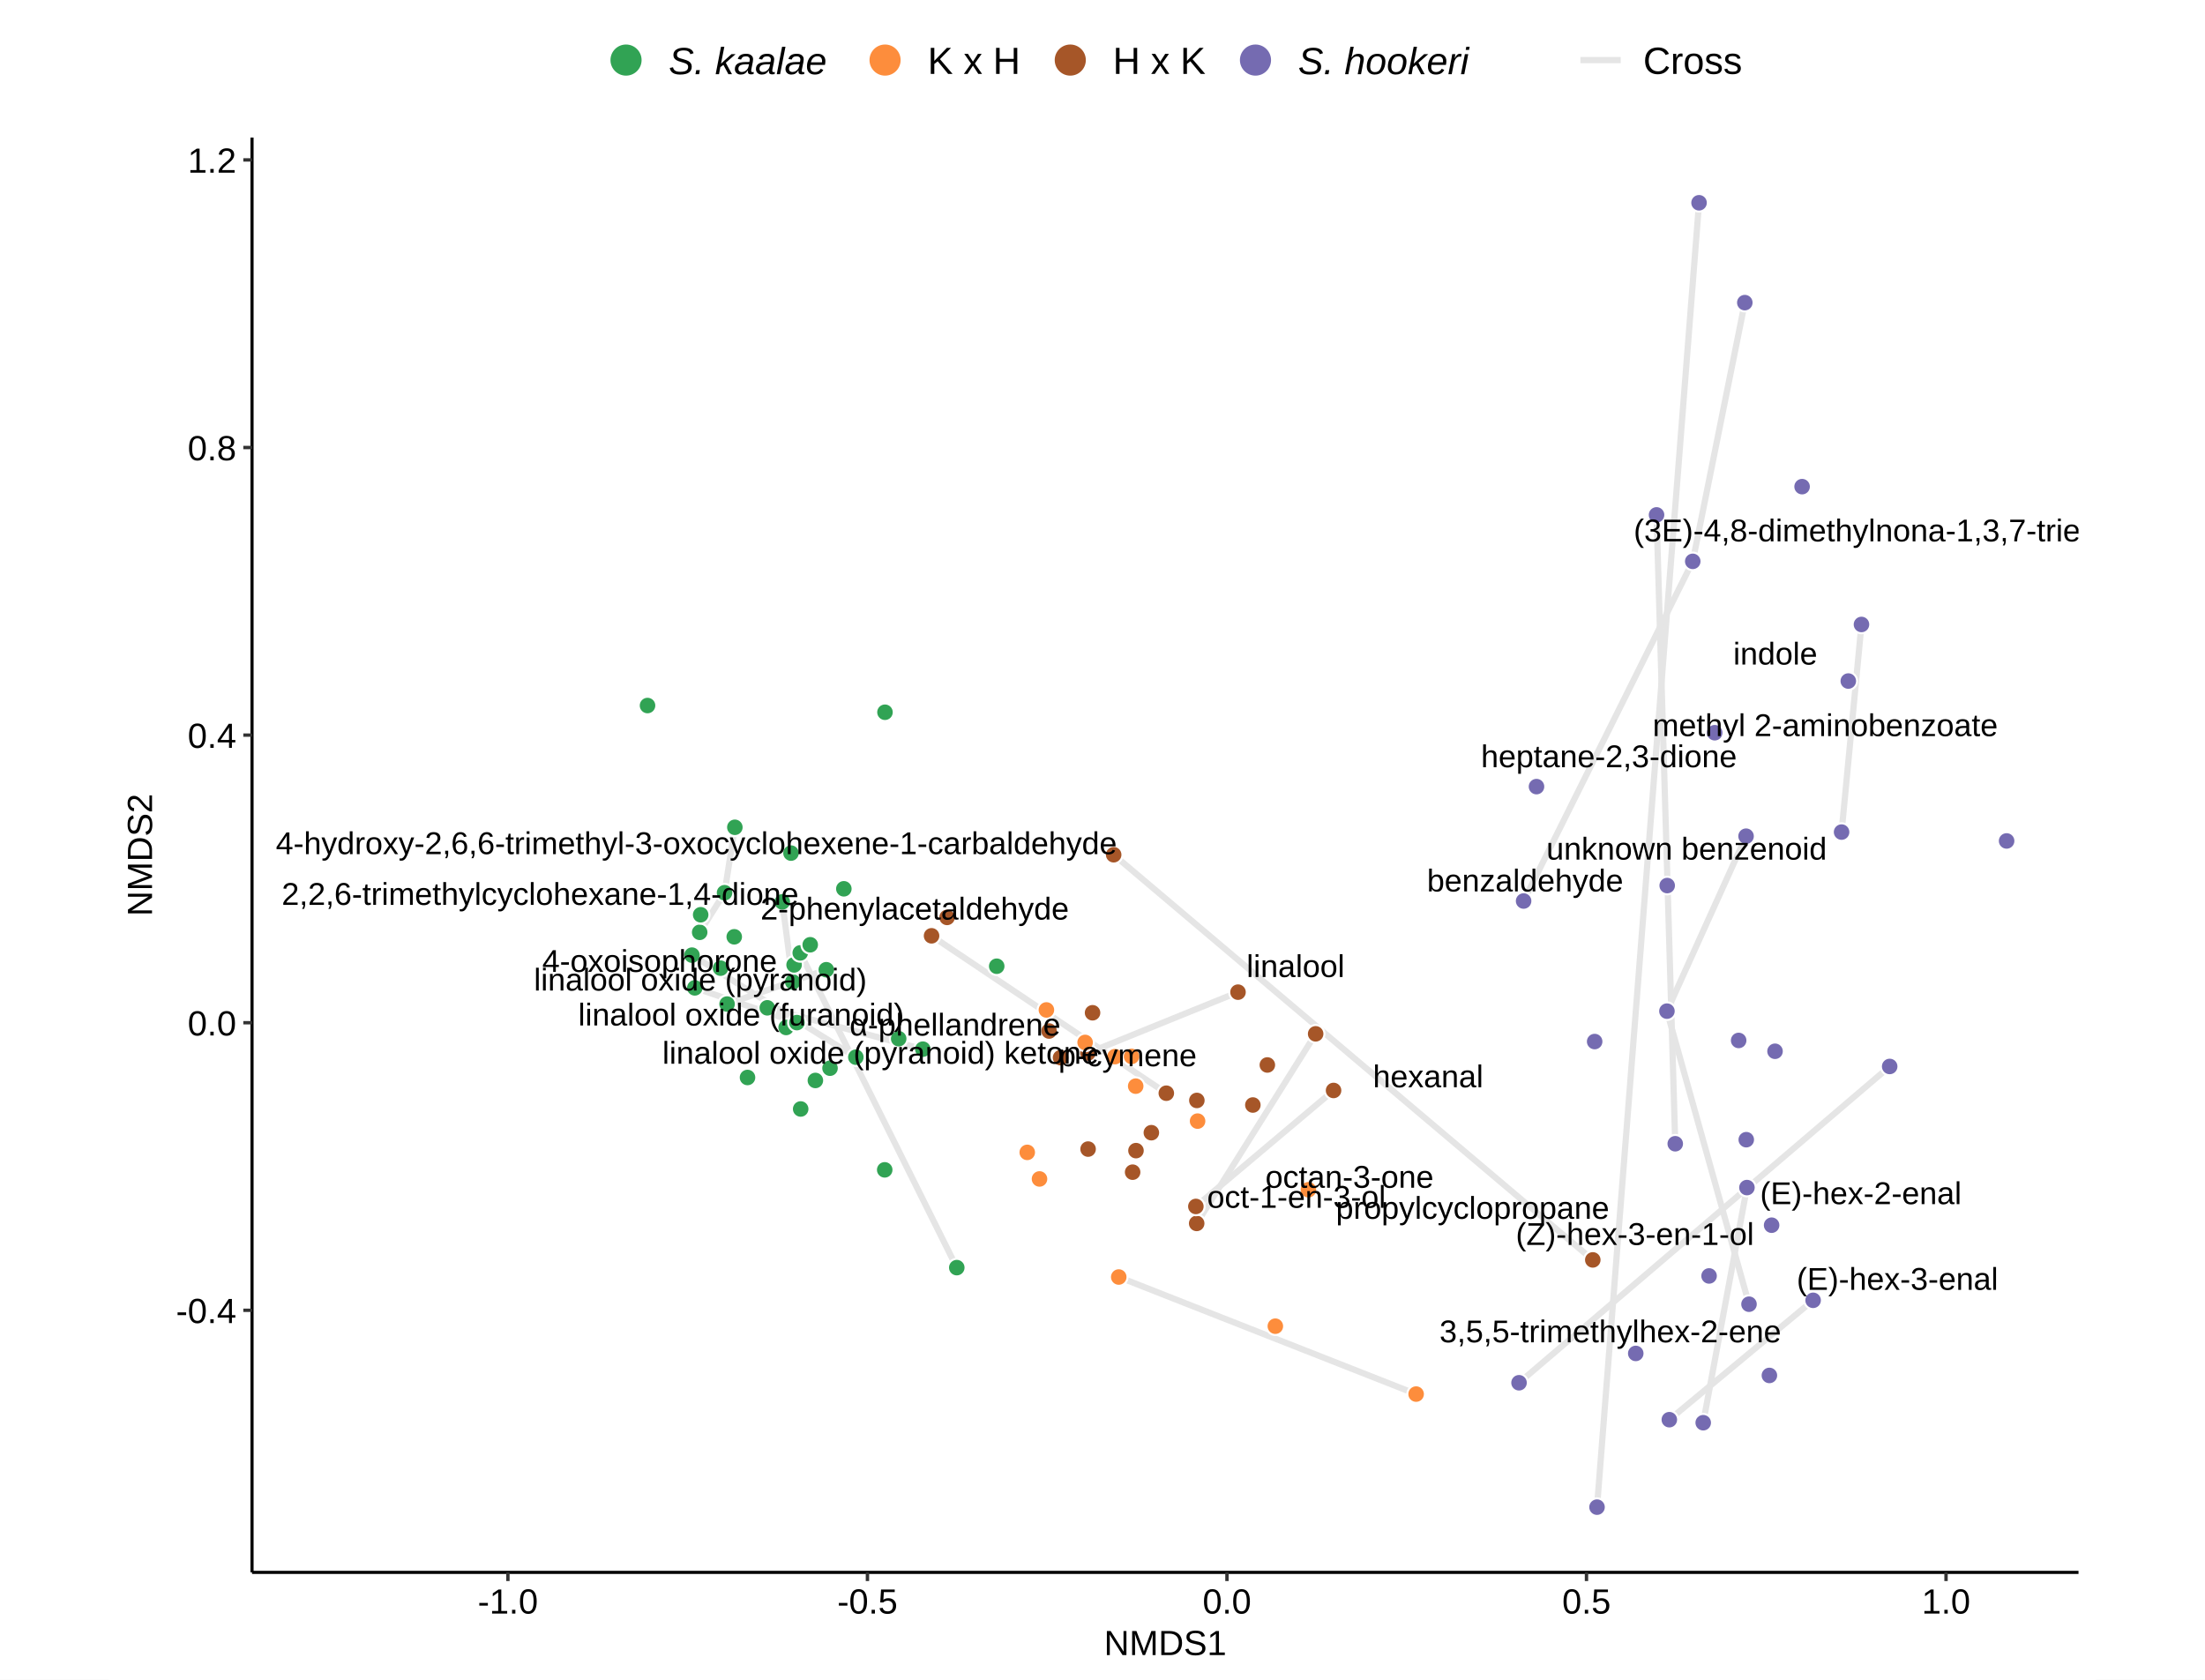
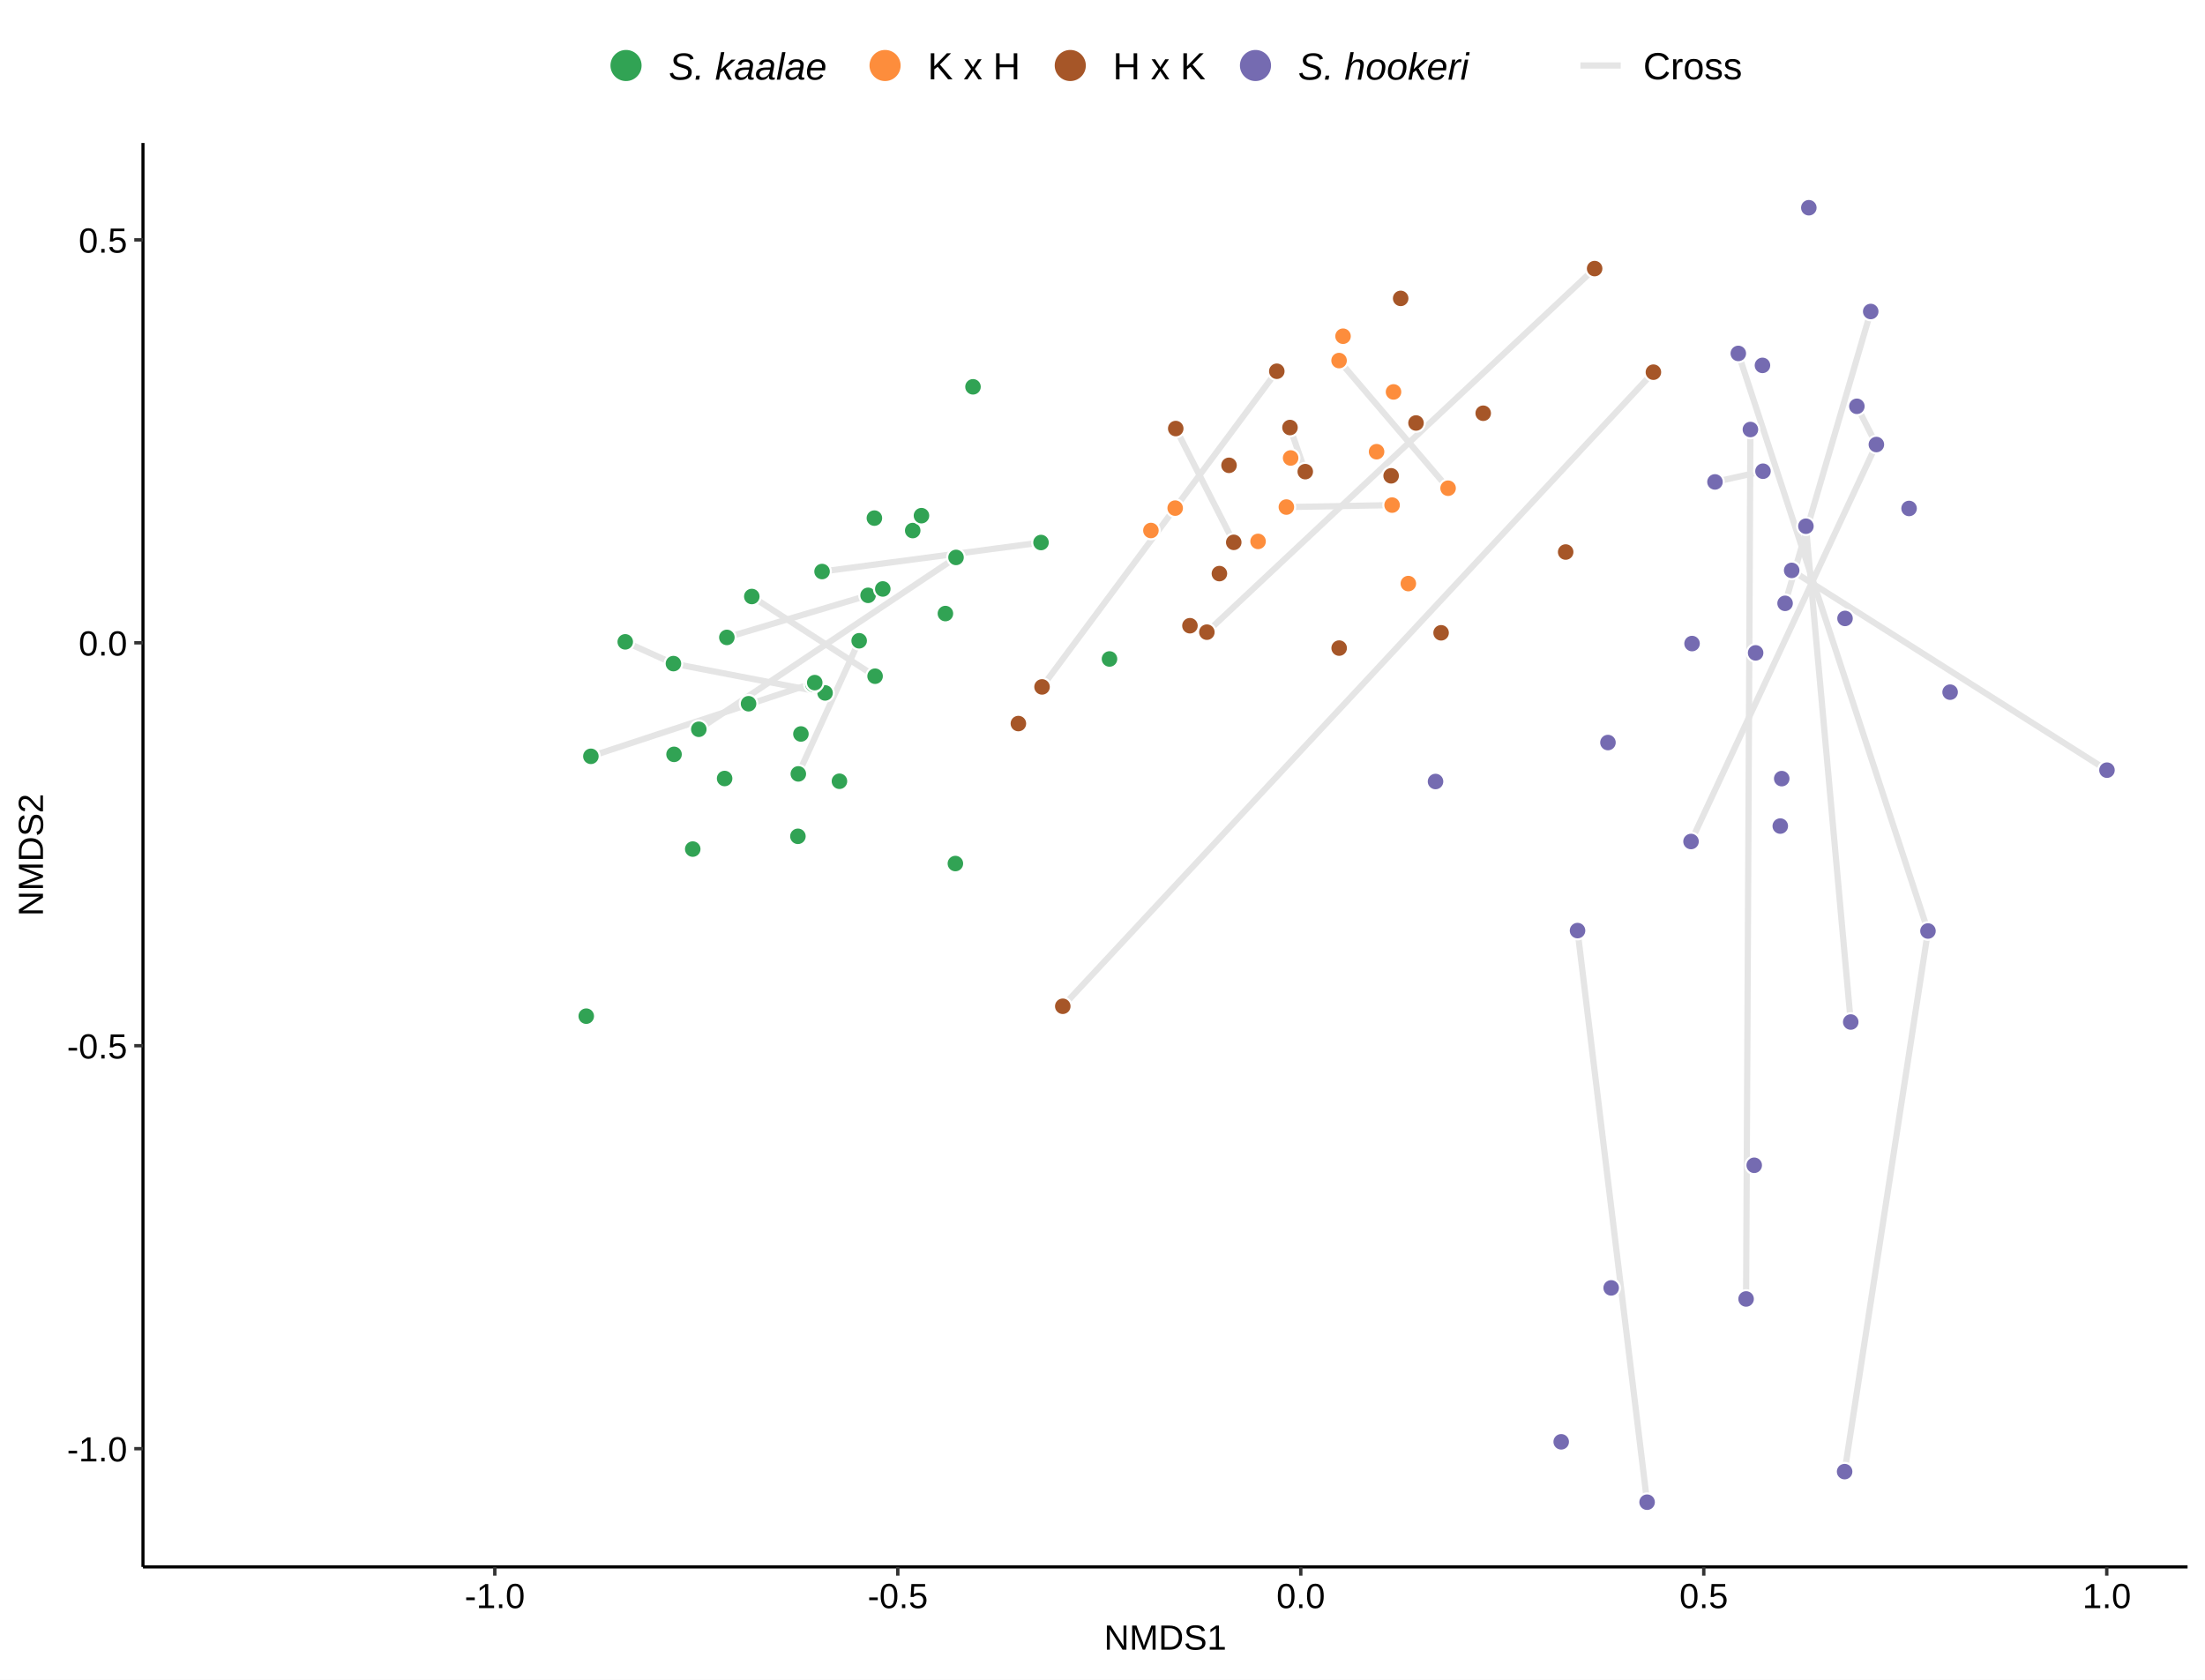
<svg xmlns="http://www.w3.org/2000/svg" class="svglite" width="756.00pt" height="576.00pt" viewBox="0 0 756.00 576.00">
  <defs>
    <style type="text/css">
    .svglite line, .svglite polyline, .svglite polygon, .svglite path, .svglite rect, .svglite circle {
      fill: none;
      stroke: #000000;
      stroke-linecap: round;
      stroke-linejoin: round;
      stroke-miterlimit: 10.00;
    }
    .svglite text {
      white-space: pre;
    }
  </style>
  </defs>
  <rect width="100%" height="100%" style="stroke: none; fill: #FFFFFF;" />
  <defs>
    <clipPath id="cpMC4wMHw3NTYuMDB8MC4wMHw1NzYuMDA=">
      <rect x="0.00" y="0.00" width="756.00" height="576.00" />
    </clipPath>
  </defs>
  <g clip-path="url(#cpMC4wMHw3NTYuMDB8MC4wMHw1NzYuMDA=)">
</g>
  <defs>
-     <clipPath id="cpMzcuMzl8NzE4LjYxfDAuMDB8NTc2LjAw">
-       <rect x="37.39" y="0.00" width="681.22" height="576.00" />
+     <clipPath id="cpMC4wMHw3NTYuMDB8MS44N3w1NzQuMTM=">
+       <rect x="0.00" y="1.87" width="756.00" height="572.27" />
    </clipPath>
  </defs>
-   <g clip-path="url(#cpMzcuMzl8NzE4LjYxfDAuMDB8NTc2LjAw)">
-     <rect x="37.39" y="0.00" width="681.22" height="576.00" style="stroke-width: 1.16; stroke: #FFFFFF; fill: #FFFFFF;" />
+   <g clip-path="url(#cpMC4wMHw3NTYuMDB8MS44N3w1NzQuMTM=)">
+     <rect x="-0" y="1.87" width="756.00" height="572.27" style="stroke-width: 1.16; stroke: #FFFFFF; fill: #FFFFFF;" />
  </g>
  <g clip-path="url(#cpMC4wMHw3NTYuMDB8MC4wMHw1NzYuMDA=)">
</g>
  <defs>
-     <clipPath id="cpODYuNDF8NzEyLjYzfDQ3LjE3fDUzOS4xNg==">
-       <rect x="86.41" y="47.17" width="626.22" height="491.99" />
+     <clipPath id="cpNDkuMDJ8NzUwLjAyfDQ5LjAzfDUzNy4zMA==">
+       <rect x="49.02" y="49.03" width="701.00" height="488.26" />
    </clipPath>
  </defs>
-   <g clip-path="url(#cpODYuNDF8NzEyLjYzfDQ3LjE3fDUzOS4xNg==)">
-     <rect x="86.41" y="47.17" width="626.22" height="491.99" style="stroke-width: 1.16; stroke: none; fill: #FFFFFF;" />
-     <polyline points="328.04,434.67 274.37,326.75 " style="stroke-width: 2.13; stroke: #E5E5E5; stroke-linecap: butt;" />
-     <polyline points="239.89,319.69 248.42,306.11 251.95,283.68 " style="stroke-width: 2.13; stroke: #E5E5E5; stroke-linecap: butt;" />
-     <polyline points="631.40,285.32 638.22,214.13 " style="stroke-width: 2.13; stroke: #E5E5E5; stroke-linecap: butt;" />
-     <polyline points="547.55,516.80 582.53,69.53 " style="stroke-width: 2.13; stroke: #E5E5E5; stroke-linecap: butt;" />
-     <polyline points="572.34,486.81 621.64,445.88 " style="stroke-width: 2.13; stroke: #E5E5E5; stroke-linecap: butt;" />
-     <polyline points="520.81,474.15 647.89,365.69 " style="stroke-width: 2.13; stroke: #E5E5E5; stroke-linecap: butt;" />
-     <polyline points="583.96,487.85 598.95,407.22 " style="stroke-width: 2.13; stroke: #E5E5E5; stroke-linecap: butt;" />
-     <polyline points="522.38,308.96 580.37,192.49 598.22,103.77 " style="stroke-width: 2.13; stroke: #E5E5E5; stroke-linecap: butt;" />
-     <polyline points="410.01,413.69 457.22,373.92 " style="stroke-width: 2.13; stroke: #E5E5E5; stroke-linecap: butt;" />
-     <polyline points="410.29,419.51 451.08,354.50 " style="stroke-width: 2.13; stroke: #E5E5E5; stroke-linecap: butt;" />
-     <polyline points="372.99,361.09 424.46,340.21 " style="stroke-width: 2.13; stroke: #E5E5E5; stroke-linecap: butt;" />
-     <polyline points="546.10,432.02 381.83,293.09 " style="stroke-width: 2.13; stroke: #E5E5E5; stroke-linecap: butt;" />
-     <polyline points="399.88,374.86 319.39,320.89 " style="stroke-width: 2.13; stroke: #E5E5E5; stroke-linecap: butt;" />
-     <polyline points="485.53,478.03 383.57,437.89 " style="stroke-width: 2.13; stroke: #E5E5E5; stroke-linecap: butt;" />
-     <polyline points="382.27,362.32 387.96,362.25 " style="stroke-width: 2.13; stroke: #E5E5E5; stroke-linecap: butt;" />
-     <polyline points="273.22,350.65 238.22,338.74 " style="stroke-width: 2.13; stroke: #E5E5E5; stroke-linecap: butt;" />
-     <polyline points="316.40,359.76 263.07,345.58 " style="stroke-width: 2.13; stroke: #E5E5E5; stroke-linecap: butt;" />
-     <polyline points="279.56,370.49 284.58,366.28 " style="stroke-width: 2.13; stroke: #E5E5E5; stroke-linecap: butt;" />
-     <polyline points="271.80,336.71 268.21,309.26 " style="stroke-width: 2.13; stroke: #E5E5E5; stroke-linecap: butt;" />
-     <polyline points="249.28,344.29 283.30,332.52 " style="stroke-width: 2.13; stroke: #E5E5E5; stroke-linecap: butt;" />
-     <polyline points="293.43,362.51 237.25,327.52 " style="stroke-width: 2.13; stroke: #E5E5E5; stroke-linecap: butt;" />
-     <polyline points="574.37,392.19 567.96,176.56 " style="stroke-width: 2.13; stroke: #E5E5E5; stroke-linecap: butt;" />
-     <polyline points="599.66,447.21 571.52,346.72 598.65,286.73 " style="stroke-width: 2.13; stroke: #E5E5E5; stroke-linecap: butt;" />
-     <circle cx="547.55" cy="516.80" r="3.02" style="stroke-width: 0.71; stroke: #FFFFFF; fill: #756BB1;" />
-     <circle cx="583.96" cy="487.85" r="3.02" style="stroke-width: 0.71; stroke: #FFFFFF; fill: #756BB1;" />
-     <circle cx="572.34" cy="486.81" r="3.02" style="stroke-width: 0.71; stroke: #FFFFFF; fill: #756BB1;" />
-     <circle cx="485.53" cy="478.03" r="3.02" style="stroke-width: 0.71; stroke: #FFFFFF; fill: #FD8D3C;" />
-     <circle cx="520.81" cy="474.15" r="3.02" style="stroke-width: 0.71; stroke: #FFFFFF; fill: #756BB1;" />
-     <circle cx="606.65" cy="471.64" r="3.02" style="stroke-width: 0.71; stroke: #FFFFFF; fill: #756BB1;" />
-     <circle cx="560.83" cy="464.09" r="3.02" style="stroke-width: 0.71; stroke: #FFFFFF; fill: #756BB1;" />
-     <circle cx="437.26" cy="454.75" r="3.02" style="stroke-width: 0.71; stroke: #FFFFFF; fill: #FD8D3C;" />
-     <circle cx="599.66" cy="447.21" r="3.02" style="stroke-width: 0.71; stroke: #FFFFFF; fill: #756BB1;" />
-     <circle cx="621.64" cy="445.88" r="3.02" style="stroke-width: 0.71; stroke: #FFFFFF; fill: #756BB1;" />
-     <circle cx="383.57" cy="437.89" r="3.02" style="stroke-width: 0.71; stroke: #FFFFFF; fill: #FD8D3C;" />
-     <circle cx="585.97" cy="437.52" r="3.02" style="stroke-width: 0.71; stroke: #FFFFFF; fill: #756BB1;" />
-     <circle cx="328.04" cy="434.67" r="3.02" style="stroke-width: 0.71; stroke: #FFFFFF; fill: #31A354;" />
-     <circle cx="546.10" cy="432.02" r="3.02" style="stroke-width: 0.71; stroke: #FFFFFF; fill: #A65628;" />
-     <circle cx="607.41" cy="420.12" r="3.02" style="stroke-width: 0.71; stroke: #FFFFFF; fill: #756BB1;" />
-     <circle cx="410.29" cy="419.51" r="3.02" style="stroke-width: 0.71; stroke: #FFFFFF; fill: #A65628;" />
-     <circle cx="410.01" cy="413.69" r="3.02" style="stroke-width: 0.71; stroke: #FFFFFF; fill: #A65628;" />
-     <circle cx="448.60" cy="407.96" r="3.02" style="stroke-width: 0.71; stroke: #FFFFFF; fill: #FD8D3C;" />
-     <circle cx="598.95" cy="407.22" r="3.02" style="stroke-width: 0.71; stroke: #FFFFFF; fill: #756BB1;" />
-     <circle cx="356.40" cy="404.26" r="3.02" style="stroke-width: 0.71; stroke: #FFFFFF; fill: #FD8D3C;" />
-     <circle cx="388.33" cy="401.94" r="3.02" style="stroke-width: 0.71; stroke: #FFFFFF; fill: #A65628;" />
-     <circle cx="303.33" cy="401.14" r="3.02" style="stroke-width: 0.71; stroke: #FFFFFF; fill: #31A354;" />
-     <circle cx="352.20" cy="395.15" r="3.02" style="stroke-width: 0.71; stroke: #FFFFFF; fill: #FD8D3C;" />
-     <circle cx="389.48" cy="394.55" r="3.02" style="stroke-width: 0.71; stroke: #FFFFFF; fill: #A65628;" />
-     <circle cx="373.06" cy="394.02" r="3.02" style="stroke-width: 0.71; stroke: #FFFFFF; fill: #A65628;" />
-     <circle cx="574.37" cy="392.19" r="3.02" style="stroke-width: 0.71; stroke: #FFFFFF; fill: #756BB1;" />
-     <circle cx="598.72" cy="390.80" r="3.02" style="stroke-width: 0.71; stroke: #FFFFFF; fill: #756BB1;" />
-     <circle cx="394.75" cy="388.40" r="3.02" style="stroke-width: 0.71; stroke: #FFFFFF; fill: #A65628;" />
-     <circle cx="410.60" cy="384.43" r="3.02" style="stroke-width: 0.71; stroke: #FFFFFF; fill: #FD8D3C;" />
-     <circle cx="274.52" cy="380.27" r="3.02" style="stroke-width: 0.71; stroke: #FFFFFF; fill: #31A354;" />
-     <circle cx="429.55" cy="378.91" r="3.02" style="stroke-width: 0.71; stroke: #FFFFFF; fill: #A65628;" />
-     <circle cx="410.35" cy="377.34" r="3.02" style="stroke-width: 0.71; stroke: #FFFFFF; fill: #A65628;" />
-     <circle cx="399.88" cy="374.86" r="3.02" style="stroke-width: 0.71; stroke: #FFFFFF; fill: #A65628;" />
-     <circle cx="457.22" cy="373.92" r="3.02" style="stroke-width: 0.71; stroke: #FFFFFF; fill: #A65628;" />
-     <circle cx="389.38" cy="372.44" r="3.02" style="stroke-width: 0.71; stroke: #FFFFFF; fill: #FD8D3C;" />
-     <circle cx="279.56" cy="370.49" r="3.02" style="stroke-width: 0.71; stroke: #FFFFFF; fill: #31A354;" />
-     <circle cx="256.29" cy="369.47" r="3.02" style="stroke-width: 0.71; stroke: #FFFFFF; fill: #31A354;" />
-     <circle cx="284.58" cy="366.28" r="3.02" style="stroke-width: 0.71; stroke: #FFFFFF; fill: #31A354;" />
-     <circle cx="647.89" cy="365.69" r="3.02" style="stroke-width: 0.71; stroke: #FFFFFF; fill: #756BB1;" />
-     <circle cx="434.52" cy="365.18" r="3.02" style="stroke-width: 0.71; stroke: #FFFFFF; fill: #A65628;" />
-     <circle cx="363.62" cy="362.67" r="3.02" style="stroke-width: 0.71; stroke: #FFFFFF; fill: #A65628;" />
-     <circle cx="293.43" cy="362.51" r="3.02" style="stroke-width: 0.71; stroke: #FFFFFF; fill: #31A354;" />
-     <circle cx="382.27" cy="362.32" r="3.02" style="stroke-width: 0.71; stroke: #FFFFFF; fill: #FD8D3C;" />
-     <circle cx="387.96" cy="362.25" r="3.02" style="stroke-width: 0.71; stroke: #FFFFFF; fill: #FD8D3C;" />
-     <circle cx="372.99" cy="361.09" r="3.02" style="stroke-width: 0.71; stroke: #FFFFFF; fill: #A65628;" />
-     <circle cx="608.58" cy="360.48" r="3.02" style="stroke-width: 0.71; stroke: #FFFFFF; fill: #756BB1;" />
-     <circle cx="316.40" cy="359.76" r="3.02" style="stroke-width: 0.71; stroke: #FFFFFF; fill: #31A354;" />
-     <circle cx="372.04" cy="357.45" r="3.02" style="stroke-width: 0.71; stroke: #FFFFFF; fill: #FD8D3C;" />
-     <circle cx="546.74" cy="357.15" r="3.02" style="stroke-width: 0.71; stroke: #FFFFFF; fill: #756BB1;" />
-     <circle cx="596.11" cy="356.77" r="3.02" style="stroke-width: 0.71; stroke: #FFFFFF; fill: #756BB1;" />
-     <circle cx="308.12" cy="356.17" r="3.02" style="stroke-width: 0.71; stroke: #FFFFFF; fill: #31A354;" />
-     <circle cx="451.08" cy="354.50" r="3.02" style="stroke-width: 0.71; stroke: #FFFFFF; fill: #A65628;" />
-     <circle cx="359.68" cy="353.54" r="3.02" style="stroke-width: 0.71; stroke: #FFFFFF; fill: #A65628;" />
-     <circle cx="269.53" cy="352.32" r="3.02" style="stroke-width: 0.71; stroke: #FFFFFF; fill: #31A354;" />
-     <circle cx="273.22" cy="350.65" r="3.02" style="stroke-width: 0.71; stroke: #FFFFFF; fill: #31A354;" />
-     <circle cx="374.59" cy="347.28" r="3.02" style="stroke-width: 0.71; stroke: #FFFFFF; fill: #A65628;" />
-     <circle cx="571.52" cy="346.72" r="3.02" style="stroke-width: 0.71; stroke: #FFFFFF; fill: #756BB1;" />
-     <circle cx="358.77" cy="346.31" r="3.02" style="stroke-width: 0.71; stroke: #FFFFFF; fill: #FD8D3C;" />
-     <circle cx="263.07" cy="345.58" r="3.02" style="stroke-width: 0.71; stroke: #FFFFFF; fill: #31A354;" />
-     <circle cx="249.28" cy="344.29" r="3.02" style="stroke-width: 0.71; stroke: #FFFFFF; fill: #31A354;" />
-     <circle cx="424.46" cy="340.21" r="3.02" style="stroke-width: 0.71; stroke: #FFFFFF; fill: #A65628;" />
-     <circle cx="238.22" cy="338.74" r="3.02" style="stroke-width: 0.71; stroke: #FFFFFF; fill: #31A354;" />
-     <circle cx="271.80" cy="336.71" r="3.02" style="stroke-width: 0.71; stroke: #FFFFFF; fill: #31A354;" />
-     <circle cx="283.30" cy="332.52" r="3.02" style="stroke-width: 0.71; stroke: #FFFFFF; fill: #31A354;" />
-     <circle cx="247.04" cy="331.98" r="3.02" style="stroke-width: 0.71; stroke: #FFFFFF; fill: #31A354;" />
-     <circle cx="341.73" cy="331.32" r="3.02" style="stroke-width: 0.71; stroke: #FFFFFF; fill: #31A354;" />
-     <circle cx="272.26" cy="330.86" r="3.02" style="stroke-width: 0.71; stroke: #FFFFFF; fill: #31A354;" />
-     <circle cx="237.25" cy="327.52" r="3.02" style="stroke-width: 0.71; stroke: #FFFFFF; fill: #31A354;" />
-     <circle cx="274.37" cy="326.75" r="3.02" style="stroke-width: 0.71; stroke: #FFFFFF; fill: #31A354;" />
-     <circle cx="277.79" cy="323.96" r="3.02" style="stroke-width: 0.71; stroke: #FFFFFF; fill: #31A354;" />
-     <circle cx="251.74" cy="321.23" r="3.02" style="stroke-width: 0.71; stroke: #FFFFFF; fill: #31A354;" />
-     <circle cx="319.39" cy="320.89" r="3.02" style="stroke-width: 0.71; stroke: #FFFFFF; fill: #A65628;" />
-     <circle cx="239.89" cy="319.69" r="3.02" style="stroke-width: 0.71; stroke: #FFFFFF; fill: #31A354;" />
-     <circle cx="324.71" cy="314.58" r="3.02" style="stroke-width: 0.71; stroke: #FFFFFF; fill: #A65628;" />
-     <circle cx="240.23" cy="313.67" r="3.02" style="stroke-width: 0.71; stroke: #FFFFFF; fill: #31A354;" />
-     <circle cx="268.21" cy="309.26" r="3.02" style="stroke-width: 0.71; stroke: #FFFFFF; fill: #31A354;" />
-     <circle cx="522.38" cy="308.96" r="3.02" style="stroke-width: 0.71; stroke: #FFFFFF; fill: #756BB1;" />
-     <circle cx="248.42" cy="306.11" r="3.02" style="stroke-width: 0.71; stroke: #FFFFFF; fill: #31A354;" />
-     <circle cx="289.32" cy="304.77" r="3.02" style="stroke-width: 0.71; stroke: #FFFFFF; fill: #31A354;" />
-     <circle cx="571.61" cy="303.66" r="3.02" style="stroke-width: 0.71; stroke: #FFFFFF; fill: #756BB1;" />
-     <circle cx="381.83" cy="293.09" r="3.02" style="stroke-width: 0.71; stroke: #FFFFFF; fill: #A65628;" />
-     <circle cx="271.20" cy="292.53" r="3.02" style="stroke-width: 0.71; stroke: #FFFFFF; fill: #31A354;" />
-     <circle cx="687.98" cy="288.36" r="3.02" style="stroke-width: 0.71; stroke: #FFFFFF; fill: #756BB1;" />
-     <circle cx="598.65" cy="286.73" r="3.02" style="stroke-width: 0.71; stroke: #FFFFFF; fill: #756BB1;" />
-     <circle cx="631.40" cy="285.32" r="3.02" style="stroke-width: 0.71; stroke: #FFFFFF; fill: #756BB1;" />
-     <circle cx="251.95" cy="283.68" r="3.02" style="stroke-width: 0.71; stroke: #FFFFFF; fill: #31A354;" />
-     <circle cx="526.80" cy="269.73" r="3.02" style="stroke-width: 0.71; stroke: #FFFFFF; fill: #756BB1;" />
-     <circle cx="587.90" cy="251.25" r="3.02" style="stroke-width: 0.71; stroke: #FFFFFF; fill: #756BB1;" />
-     <circle cx="303.42" cy="244.23" r="3.02" style="stroke-width: 0.71; stroke: #FFFFFF; fill: #31A354;" />
-     <circle cx="222.01" cy="241.93" r="3.02" style="stroke-width: 0.71; stroke: #FFFFFF; fill: #31A354;" />
-     <circle cx="633.70" cy="233.53" r="3.02" style="stroke-width: 0.71; stroke: #FFFFFF; fill: #756BB1;" />
-     <circle cx="638.22" cy="214.13" r="3.02" style="stroke-width: 0.71; stroke: #FFFFFF; fill: #756BB1;" />
-     <circle cx="580.37" cy="192.49" r="3.02" style="stroke-width: 0.71; stroke: #FFFFFF; fill: #756BB1;" />
-     <circle cx="567.96" cy="176.56" r="3.02" style="stroke-width: 0.71; stroke: #FFFFFF; fill: #756BB1;" />
-     <circle cx="617.86" cy="166.87" r="3.02" style="stroke-width: 0.71; stroke: #FFFFFF; fill: #756BB1;" />
-     <circle cx="598.22" cy="103.77" r="3.02" style="stroke-width: 0.71; stroke: #FFFFFF; fill: #756BB1;" />
-     <circle cx="582.53" cy="69.53" r="3.02" style="stroke-width: 0.71; stroke: #FFFFFF; fill: #756BB1;" />
-     <text x="552.12" y="460.28" text-anchor="middle" style="font-size: 10.81px; font-family: &quot;Arial&quot;;">3,5,5-trimethylhex-2-ene</text>
-     <text x="650.54" y="442.28" text-anchor="middle" style="font-size: 10.81px; font-family: &quot;Arial&quot;;">(E)-hex-3-enal</text>
-     <text x="560.53" y="426.89" text-anchor="middle" style="font-size: 10.81px; font-family: &quot;Arial&quot;;">(Z)-hex-3-en-1-ol</text>
-     <text x="504.88" y="417.92" text-anchor="middle" style="font-size: 10.81px; font-family: &quot;Arial&quot;;">propylcyclopropane</text>
-     <text x="444.49" y="414.15" text-anchor="middle" style="font-size: 10.81px; font-family: &quot;Arial&quot;;">oct-1-en-3-ol</text>
-     <text x="637.99" y="412.89" text-anchor="middle" style="font-size: 10.81px; font-family: &quot;Arial&quot;;">(E)-hex-2-enal</text>
-     <text x="462.69" y="407.28" text-anchor="middle" style="font-size: 10.81px; font-family: &quot;Arial&quot;;">octan-3-one</text>
-     <text x="489.64" y="372.83" text-anchor="middle" style="font-size: 10.81px; font-family: &quot;Arial&quot;;">hexanal</text>
-     <text x="386.59" y="365.61" text-anchor="middle" style="font-size: 10.81px; font-family: &quot;Arial&quot;;">p-cymene</text>
-     <text x="301.90" y="364.75" text-anchor="middle" style="font-size: 10.81px; font-family: &quot;Arial&quot;;">linalool oxide (pyranoid) ketone</text>
-     <text x="327.46" y="355.09" text-anchor="middle" style="font-size: 10.81px; font-family: &quot;Arial&quot;;">α-phellandrene</text>
-     <text x="254.12" y="351.64" text-anchor="middle" style="font-size: 10.81px; font-family: &quot;Arial&quot;;">linalool oxide (furanoid)</text>
-     <text x="240.13" y="339.66" text-anchor="middle" style="font-size: 10.81px; font-family: &quot;Arial&quot;;">linalool oxide (pyranoid)</text>
-     <text x="444.20" y="335.02" text-anchor="middle" style="font-size: 10.81px; font-family: &quot;Arial&quot;;">linalool</text>
-     <text x="226.17" y="333.26" text-anchor="middle" style="font-size: 10.81px; font-family: &quot;Arial&quot;;">4-oxoisophorone</text>
-     <text x="313.62" y="315.31" text-anchor="middle" style="font-size: 10.81px; font-family: &quot;Arial&quot;;">2-phenylacetaldehyde</text>
-     <text x="185.20" y="310.28" text-anchor="middle" style="font-size: 10.81px; font-family: &quot;Arial&quot;;">2,2,6-trimethylcyclohexane-1,4-dione</text>
-     <text x="522.91" y="305.67" text-anchor="middle" style="font-size: 10.81px; font-family: &quot;Arial&quot;;">benzaldehyde</text>
-     <text x="578.26" y="294.75" text-anchor="middle" style="font-size: 10.81px; font-family: &quot;Arial&quot;;">unknown benzenoid</text>
-     <text x="238.76" y="292.88" text-anchor="middle" style="font-size: 10.81px; font-family: &quot;Arial&quot;;">4-hydroxy-2,6,6-trimethyl-3-oxocyclohexene-1-carbaldehyde</text>
-     <text x="551.64" y="263.08" text-anchor="middle" style="font-size: 10.81px; font-family: &quot;Arial&quot;;">heptane-2,3-dione</text>
-     <text x="625.80" y="252.41" text-anchor="middle" style="font-size: 10.81px; font-family: &quot;Arial&quot;;">methyl 2-aminobenzoate</text>
-     <text x="608.68" y="227.87" text-anchor="middle" style="font-size: 10.81px; font-family: &quot;Arial&quot;;">indole</text>
-     <text x="642.71" y="185.64" text-anchor="middle" style="font-size: 10.81px; font-family: &quot;Arial&quot;;">(3E)-4,8-dimethylnona-1,3,7-triene</text>
+   <g clip-path="url(#cpNDkuMDJ8NzUwLjAyfDQ5LjAzfDUzNy4zMA==)">
+     <rect x="49.02" y="49.03" width="701.00" height="488.26" style="stroke-width: 1.16; stroke: none; fill: #FFFFFF;" />
+     <polyline points="202.59,259.34 279.34,234.07 " style="stroke-width: 2.13; stroke: #E5E5E5; stroke-linecap: butt;" />
+     <polyline points="282.88,237.60 230.89,227.55 214.37,220.09 " style="stroke-width: 2.13; stroke: #E5E5E5; stroke-linecap: butt;" />
+     <polyline points="281.85,195.98 356.92,186.03 " style="stroke-width: 2.13; stroke: #E5E5E5; stroke-linecap: butt;" />
+     <polyline points="312.93,181.93 315.93,176.82 " style="stroke-width: 2.13; stroke: #E5E5E5; stroke-linecap: butt;" />
+     <polyline points="249.21,218.57 297.63,204.14 " style="stroke-width: 2.13; stroke: #E5E5E5; stroke-linecap: butt;" />
+     <polyline points="273.71,265.37 294.57,219.72 " style="stroke-width: 2.13; stroke: #E5E5E5; stroke-linecap: butt;" />
+     <polyline points="300.03,231.87 257.76,204.54 " style="stroke-width: 2.13; stroke: #E5E5E5; stroke-linecap: butt;" />
+     <polyline points="239.59,250.07 327.78,191.14 " style="stroke-width: 2.13; stroke: #E5E5E5; stroke-linecap: butt;" />
+     <polyline points="441.04,173.87 477.29,173.20 " style="stroke-width: 2.13; stroke: #E5E5E5; stroke-linecap: butt;" />
+     <polyline points="496.49,167.41 459.11,123.64 " style="stroke-width: 2.13; stroke: #E5E5E5; stroke-linecap: butt;" />
+     <polyline points="447.52,161.73 442.28,146.60 " style="stroke-width: 2.13; stroke: #E5E5E5; stroke-linecap: butt;" />
+     <polyline points="423.00,185.97 403.11,146.95 " style="stroke-width: 2.13; stroke: #E5E5E5; stroke-linecap: butt;" />
+     <polyline points="357.27,235.54 437.76,127.30 " style="stroke-width: 2.13; stroke: #E5E5E5; stroke-linecap: butt;" />
+     <polyline points="364.38,345.05 566.88,127.62 " style="stroke-width: 2.13; stroke: #E5E5E5; stroke-linecap: butt;" />
+     <polyline points="413.78,216.77 546.73,92.10 " style="stroke-width: 2.13; stroke: #E5E5E5; stroke-linecap: butt;" />
+     <polyline points="634.54,350.45 619.17,180.44 " style="stroke-width: 2.13; stroke: #E5E5E5; stroke-linecap: butt;" />
+     <polyline points="632.44,504.62 661.02,319.24 595.99,121.19 " style="stroke-width: 2.13; stroke: #E5E5E5; stroke-linecap: butt;" />
+     <polyline points="722.39,264.09 614.29,195.59 " style="stroke-width: 2.13; stroke: #E5E5E5; stroke-linecap: butt;" />
+     <polyline points="579.78,288.55 643.33,152.43 636.64,139.32 " style="stroke-width: 2.13; stroke: #E5E5E5; stroke-linecap: butt;" />
+     <polyline points="612.03,206.88 641.39,106.81 " style="stroke-width: 2.13; stroke: #E5E5E5; stroke-linecap: butt;" />
+     <polyline points="564.72,515.10 540.87,319.10 " style="stroke-width: 2.13; stroke: #E5E5E5; stroke-linecap: butt;" />
+     <polyline points="598.66,445.41 600.14,147.28 " style="stroke-width: 2.13; stroke: #E5E5E5; stroke-linecap: butt;" />
+     <polyline points="587.99,165.25 604.45,161.58 " style="stroke-width: 2.13; stroke: #E5E5E5; stroke-linecap: butt;" />
+     <circle cx="564.72" cy="515.10" r="3.02" style="stroke-width: 0.71; stroke: #FFFFFF; fill: #756BB1;" />
+     <circle cx="632.44" cy="504.62" r="3.02" style="stroke-width: 0.71; stroke: #FFFFFF; fill: #756BB1;" />
+     <circle cx="535.27" cy="494.40" r="3.02" style="stroke-width: 0.71; stroke: #FFFFFF; fill: #756BB1;" />
+     <circle cx="598.66" cy="445.41" r="3.02" style="stroke-width: 0.71; stroke: #FFFFFF; fill: #756BB1;" />
+     <circle cx="552.40" cy="441.62" r="3.02" style="stroke-width: 0.71; stroke: #FFFFFF; fill: #756BB1;" />
+     <circle cx="601.45" cy="399.57" r="3.02" style="stroke-width: 0.71; stroke: #FFFFFF; fill: #756BB1;" />
+     <circle cx="634.54" cy="350.45" r="3.02" style="stroke-width: 0.71; stroke: #FFFFFF; fill: #756BB1;" />
+     <circle cx="201.00" cy="348.44" r="3.02" style="stroke-width: 0.71; stroke: #FFFFFF; fill: #31A354;" />
+     <circle cx="364.38" cy="345.05" r="3.02" style="stroke-width: 0.71; stroke: #FFFFFF; fill: #A65628;" />
+     <circle cx="661.02" cy="319.24" r="3.02" style="stroke-width: 0.71; stroke: #FFFFFF; fill: #756BB1;" />
+     <circle cx="540.87" cy="319.10" r="3.02" style="stroke-width: 0.71; stroke: #FFFFFF; fill: #756BB1;" />
+     <circle cx="327.56" cy="296.11" r="3.02" style="stroke-width: 0.71; stroke: #FFFFFF; fill: #31A354;" />
+     <circle cx="237.51" cy="291.15" r="3.02" style="stroke-width: 0.71; stroke: #FFFFFF; fill: #31A354;" />
+     <circle cx="579.78" cy="288.55" r="3.02" style="stroke-width: 0.71; stroke: #FFFFFF; fill: #756BB1;" />
+     <circle cx="273.57" cy="286.77" r="3.02" style="stroke-width: 0.71; stroke: #FFFFFF; fill: #31A354;" />
+     <circle cx="610.38" cy="283.26" r="3.02" style="stroke-width: 0.71; stroke: #FFFFFF; fill: #756BB1;" />
+     <circle cx="492.18" cy="267.98" r="3.02" style="stroke-width: 0.71; stroke: #FFFFFF; fill: #756BB1;" />
+     <circle cx="287.81" cy="267.89" r="3.02" style="stroke-width: 0.71; stroke: #FFFFFF; fill: #31A354;" />
+     <circle cx="610.88" cy="266.99" r="3.02" style="stroke-width: 0.71; stroke: #FFFFFF; fill: #756BB1;" />
+     <circle cx="248.44" cy="266.95" r="3.02" style="stroke-width: 0.71; stroke: #FFFFFF; fill: #31A354;" />
+     <circle cx="273.71" cy="265.37" r="3.02" style="stroke-width: 0.71; stroke: #FFFFFF; fill: #31A354;" />
+     <circle cx="722.39" cy="264.09" r="3.02" style="stroke-width: 0.71; stroke: #FFFFFF; fill: #756BB1;" />
+     <circle cx="202.59" cy="259.34" r="3.02" style="stroke-width: 0.71; stroke: #FFFFFF; fill: #31A354;" />
+     <circle cx="231.10" cy="258.67" r="3.02" style="stroke-width: 0.71; stroke: #FFFFFF; fill: #31A354;" />
+     <circle cx="551.30" cy="254.62" r="3.02" style="stroke-width: 0.71; stroke: #FFFFFF; fill: #756BB1;" />
+     <circle cx="274.60" cy="251.68" r="3.02" style="stroke-width: 0.71; stroke: #FFFFFF; fill: #31A354;" />
+     <circle cx="239.59" cy="250.07" r="3.02" style="stroke-width: 0.71; stroke: #FFFFFF; fill: #31A354;" />
+     <circle cx="349.16" cy="248.11" r="3.02" style="stroke-width: 0.71; stroke: #FFFFFF; fill: #A65628;" />
+     <circle cx="256.65" cy="241.31" r="3.02" style="stroke-width: 0.71; stroke: #FFFFFF; fill: #31A354;" />
+     <circle cx="282.88" cy="237.60" r="3.02" style="stroke-width: 0.71; stroke: #FFFFFF; fill: #31A354;" />
+     <circle cx="668.61" cy="237.34" r="3.02" style="stroke-width: 0.71; stroke: #FFFFFF; fill: #756BB1;" />
+     <circle cx="357.27" cy="235.54" r="3.02" style="stroke-width: 0.71; stroke: #FFFFFF; fill: #A65628;" />
+     <circle cx="278.71" cy="234.62" r="3.02" style="stroke-width: 0.71; stroke: #FFFFFF; fill: #31A354;" />
+     <circle cx="279.34" cy="234.07" r="3.02" style="stroke-width: 0.71; stroke: #FFFFFF; fill: #31A354;" />
+     <circle cx="300.03" cy="231.87" r="3.02" style="stroke-width: 0.71; stroke: #FFFFFF; fill: #31A354;" />
+     <circle cx="230.89" cy="227.55" r="3.02" style="stroke-width: 0.71; stroke: #FFFFFF; fill: #31A354;" />
+     <circle cx="380.40" cy="225.96" r="3.02" style="stroke-width: 0.71; stroke: #FFFFFF; fill: #31A354;" />
+     <circle cx="601.93" cy="223.87" r="3.02" style="stroke-width: 0.71; stroke: #FFFFFF; fill: #756BB1;" />
+     <circle cx="459.14" cy="222.23" r="3.02" style="stroke-width: 0.71; stroke: #FFFFFF; fill: #A65628;" />
+     <circle cx="580.13" cy="220.68" r="3.02" style="stroke-width: 0.71; stroke: #FFFFFF; fill: #756BB1;" />
+     <circle cx="214.37" cy="220.09" r="3.02" style="stroke-width: 0.71; stroke: #FFFFFF; fill: #31A354;" />
+     <circle cx="294.57" cy="219.72" r="3.02" style="stroke-width: 0.71; stroke: #FFFFFF; fill: #31A354;" />
+     <circle cx="249.21" cy="218.57" r="3.02" style="stroke-width: 0.71; stroke: #FFFFFF; fill: #31A354;" />
+     <circle cx="494.09" cy="216.99" r="3.02" style="stroke-width: 0.71; stroke: #FFFFFF; fill: #A65628;" />
+     <circle cx="413.78" cy="216.77" r="3.02" style="stroke-width: 0.71; stroke: #FFFFFF; fill: #A65628;" />
+     <circle cx="407.98" cy="214.56" r="3.02" style="stroke-width: 0.71; stroke: #FFFFFF; fill: #A65628;" />
+     <circle cx="632.58" cy="212.06" r="3.02" style="stroke-width: 0.71; stroke: #FFFFFF; fill: #756BB1;" />
+     <circle cx="324.14" cy="210.39" r="3.02" style="stroke-width: 0.71; stroke: #FFFFFF; fill: #31A354;" />
+     <circle cx="612.03" cy="206.88" r="3.02" style="stroke-width: 0.71; stroke: #FFFFFF; fill: #756BB1;" />
+     <circle cx="257.76" cy="204.54" r="3.02" style="stroke-width: 0.71; stroke: #FFFFFF; fill: #31A354;" />
+     <circle cx="297.63" cy="204.14" r="3.02" style="stroke-width: 0.71; stroke: #FFFFFF; fill: #31A354;" />
+     <circle cx="302.67" cy="201.95" r="3.02" style="stroke-width: 0.71; stroke: #FFFFFF; fill: #31A354;" />
+     <circle cx="482.86" cy="200.11" r="3.02" style="stroke-width: 0.71; stroke: #FFFFFF; fill: #FD8D3C;" />
+     <circle cx="418.08" cy="196.69" r="3.02" style="stroke-width: 0.71; stroke: #FFFFFF; fill: #A65628;" />
+     <circle cx="281.85" cy="195.98" r="3.02" style="stroke-width: 0.71; stroke: #FFFFFF; fill: #31A354;" />
+     <circle cx="614.29" cy="195.59" r="3.02" style="stroke-width: 0.71; stroke: #FFFFFF; fill: #756BB1;" />
+     <circle cx="327.78" cy="191.14" r="3.02" style="stroke-width: 0.71; stroke: #FFFFFF; fill: #31A354;" />
+     <circle cx="536.80" cy="189.29" r="3.02" style="stroke-width: 0.71; stroke: #FFFFFF; fill: #A65628;" />
+     <circle cx="356.92" cy="186.03" r="3.02" style="stroke-width: 0.71; stroke: #FFFFFF; fill: #31A354;" />
+     <circle cx="423.00" cy="185.97" r="3.02" style="stroke-width: 0.71; stroke: #FFFFFF; fill: #A65628;" />
+     <circle cx="431.34" cy="185.65" r="3.02" style="stroke-width: 0.71; stroke: #FFFFFF; fill: #FD8D3C;" />
+     <circle cx="312.93" cy="181.93" r="3.02" style="stroke-width: 0.71; stroke: #FFFFFF; fill: #31A354;" />
+     <circle cx="394.60" cy="181.91" r="3.02" style="stroke-width: 0.71; stroke: #FFFFFF; fill: #FD8D3C;" />
+     <circle cx="619.17" cy="180.44" r="3.02" style="stroke-width: 0.71; stroke: #FFFFFF; fill: #756BB1;" />
+     <circle cx="299.79" cy="177.66" r="3.02" style="stroke-width: 0.71; stroke: #FFFFFF; fill: #31A354;" />
+     <circle cx="315.93" cy="176.82" r="3.02" style="stroke-width: 0.71; stroke: #FFFFFF; fill: #31A354;" />
+     <circle cx="654.54" cy="174.35" r="3.02" style="stroke-width: 0.71; stroke: #FFFFFF; fill: #756BB1;" />
+     <circle cx="402.92" cy="174.23" r="3.02" style="stroke-width: 0.71; stroke: #FFFFFF; fill: #FD8D3C;" />
+     <circle cx="441.04" cy="173.87" r="3.02" style="stroke-width: 0.71; stroke: #FFFFFF; fill: #FD8D3C;" />
+     <circle cx="477.29" cy="173.20" r="3.02" style="stroke-width: 0.71; stroke: #FFFFFF; fill: #FD8D3C;" />
+     <circle cx="496.49" cy="167.41" r="3.02" style="stroke-width: 0.71; stroke: #FFFFFF; fill: #FD8D3C;" />
+     <circle cx="587.99" cy="165.25" r="3.02" style="stroke-width: 0.71; stroke: #FFFFFF; fill: #756BB1;" />
+     <circle cx="476.96" cy="163.16" r="3.02" style="stroke-width: 0.71; stroke: #FFFFFF; fill: #A65628;" />
+     <circle cx="447.52" cy="161.73" r="3.02" style="stroke-width: 0.71; stroke: #FFFFFF; fill: #A65628;" />
+     <circle cx="604.45" cy="161.58" r="3.02" style="stroke-width: 0.71; stroke: #FFFFFF; fill: #756BB1;" />
+     <circle cx="421.38" cy="159.56" r="3.02" style="stroke-width: 0.71; stroke: #FFFFFF; fill: #A65628;" />
+     <circle cx="442.50" cy="157.04" r="3.02" style="stroke-width: 0.71; stroke: #FFFFFF; fill: #FD8D3C;" />
+     <circle cx="471.97" cy="154.89" r="3.02" style="stroke-width: 0.71; stroke: #FFFFFF; fill: #FD8D3C;" />
+     <circle cx="643.33" cy="152.43" r="3.02" style="stroke-width: 0.71; stroke: #FFFFFF; fill: #756BB1;" />
+     <circle cx="600.14" cy="147.28" r="3.02" style="stroke-width: 0.71; stroke: #FFFFFF; fill: #756BB1;" />
+     <circle cx="403.11" cy="146.95" r="3.02" style="stroke-width: 0.71; stroke: #FFFFFF; fill: #A65628;" />
+     <circle cx="442.28" cy="146.60" r="3.02" style="stroke-width: 0.71; stroke: #FFFFFF; fill: #A65628;" />
+     <circle cx="485.49" cy="145.04" r="3.02" style="stroke-width: 0.71; stroke: #FFFFFF; fill: #A65628;" />
+     <circle cx="508.53" cy="141.70" r="3.02" style="stroke-width: 0.71; stroke: #FFFFFF; fill: #A65628;" />
+     <circle cx="636.64" cy="139.32" r="3.02" style="stroke-width: 0.71; stroke: #FFFFFF; fill: #756BB1;" />
+     <circle cx="477.78" cy="134.39" r="3.02" style="stroke-width: 0.71; stroke: #FFFFFF; fill: #FD8D3C;" />
+     <circle cx="333.60" cy="132.64" r="3.02" style="stroke-width: 0.71; stroke: #FFFFFF; fill: #31A354;" />
+     <circle cx="566.88" cy="127.62" r="3.02" style="stroke-width: 0.71; stroke: #FFFFFF; fill: #A65628;" />
+     <circle cx="437.76" cy="127.30" r="3.02" style="stroke-width: 0.71; stroke: #FFFFFF; fill: #A65628;" />
+     <circle cx="604.27" cy="125.29" r="3.02" style="stroke-width: 0.71; stroke: #FFFFFF; fill: #756BB1;" />
+     <circle cx="459.11" cy="123.64" r="3.02" style="stroke-width: 0.71; stroke: #FFFFFF; fill: #FD8D3C;" />
+     <circle cx="595.99" cy="121.19" r="3.02" style="stroke-width: 0.71; stroke: #FFFFFF; fill: #756BB1;" />
+     <circle cx="460.47" cy="115.29" r="3.02" style="stroke-width: 0.71; stroke: #FFFFFF; fill: #FD8D3C;" />
+     <circle cx="641.39" cy="106.81" r="3.02" style="stroke-width: 0.71; stroke: #FFFFFF; fill: #756BB1;" />
+     <circle cx="480.23" cy="102.32" r="3.02" style="stroke-width: 0.71; stroke: #FFFFFF; fill: #A65628;" />
+     <circle cx="546.73" cy="92.10" r="3.02" style="stroke-width: 0.71; stroke: #FFFFFF; fill: #A65628;" />
+     <circle cx="620.17" cy="71.23" r="3.02" style="stroke-width: 0.71; stroke: #FFFFFF; fill: #756BB1;" />
  </g>
  <g clip-path="url(#cpMC4wMHw3NTYuMDB8MC4wMHw1NzYuMDA=)">
-     <polyline points="86.41,539.16 86.41,47.17 " style="stroke-width: 1.07; stroke-linecap: butt;" />
-     <text x="81.03" y="453.67" text-anchor="end" style="font-size: 12.00px; font-family: &quot;Arial&quot;;">-0.4</text>
-     <text x="81.03" y="355.06" text-anchor="end" style="font-size: 12.00px; font-family: &quot;Arial&quot;;">0.0</text>
-     <text x="81.03" y="256.44" text-anchor="end" style="font-size: 12.00px; font-family: &quot;Arial&quot;;">0.4</text>
-     <text x="81.03" y="157.83" text-anchor="end" style="font-size: 12.00px; font-family: &quot;Arial&quot;;">0.8</text>
-     <text x="81.03" y="59.22" text-anchor="end" style="font-size: 12.00px; font-family: &quot;Arial&quot;;">1.2</text>
-     <polyline points="83.42,449.30 86.41,449.30 " style="stroke-width: 1.16; stroke: #333333; stroke-linecap: butt;" />
-     <polyline points="83.42,350.69 86.41,350.69 " style="stroke-width: 1.16; stroke: #333333; stroke-linecap: butt;" />
-     <polyline points="83.42,252.07 86.41,252.07 " style="stroke-width: 1.16; stroke: #333333; stroke-linecap: butt;" />
-     <polyline points="83.42,153.46 86.41,153.46 " style="stroke-width: 1.16; stroke: #333333; stroke-linecap: butt;" />
-     <polyline points="83.42,54.84 86.41,54.84 " style="stroke-width: 1.16; stroke: #333333; stroke-linecap: butt;" />
-     <polyline points="86.41,539.16 712.63,539.16 " style="stroke-width: 1.07; stroke-linecap: butt;" />
-     <polyline points="174.14,542.15 174.14,539.16 " style="stroke-width: 1.16; stroke: #333333; stroke-linecap: butt;" />
-     <polyline points="297.41,542.15 297.41,539.16 " style="stroke-width: 1.16; stroke: #333333; stroke-linecap: butt;" />
-     <polyline points="420.67,542.15 420.67,539.16 " style="stroke-width: 1.16; stroke: #333333; stroke-linecap: butt;" />
-     <polyline points="543.94,542.15 543.94,539.16 " style="stroke-width: 1.16; stroke: #333333; stroke-linecap: butt;" />
-     <polyline points="667.21,542.15 667.21,539.16 " style="stroke-width: 1.16; stroke: #333333; stroke-linecap: butt;" />
-     <text x="174.14" y="553.29" text-anchor="middle" style="font-size: 12.00px; font-family: &quot;Arial&quot;;">-1.0</text>
-     <text x="297.41" y="553.29" text-anchor="middle" style="font-size: 12.00px; font-family: &quot;Arial&quot;;">-0.5</text>
-     <text x="420.67" y="553.29" text-anchor="middle" style="font-size: 12.00px; font-family: &quot;Arial&quot;;">0.0</text>
-     <text x="543.94" y="553.29" text-anchor="middle" style="font-size: 12.00px; font-family: &quot;Arial&quot;;">0.5</text>
-     <text x="667.21" y="553.29" text-anchor="middle" style="font-size: 12.00px; font-family: &quot;Arial&quot;;">1.0</text>
-     <text x="399.52" y="567.52" text-anchor="middle" style="font-size: 12.00px; font-family: &quot;Arial&quot;;">NMDS1</text>
-     <text transform="translate(52.12,293.16) rotate(-90)" text-anchor="middle" style="font-size: 12.00px; font-family: &quot;Arial&quot;;">NMDS2</text>
-     <rect x="194.04" y="5.98" width="322.17" height="29.24" style="stroke-width: 1.16; stroke: none; fill: #FFFFFF;" />
-     <circle cx="214.64" cy="20.60" r="5.69" style="stroke-width: 0.71; stroke: #FFFFFF; fill: #31A354;" />
-     <circle cx="303.45" cy="20.60" r="5.69" style="stroke-width: 0.71; stroke: #FFFFFF; fill: #FD8D3C;" />
-     <circle cx="366.95" cy="20.60" r="5.69" style="stroke-width: 0.71; stroke: #FFFFFF; fill: #A65628;" />
-     <circle cx="430.45" cy="20.60" r="5.69" style="stroke-width: 0.71; stroke: #FFFFFF; fill: #756BB1;" />
-     <text x="229.26" y="25.44" style="font-size: 13.00px; font-style: italic; font-family: &quot;Arial&quot;;">S. kaalae</text>
-     <text x="318.06" y="25.34" style="font-size: 13.00px; font-family: &quot;Arial&quot;;">K x H</text>
-     <text x="381.56" y="25.34" style="font-size: 13.00px; font-family: &quot;Arial&quot;;">H x K</text>
-     <text x="445.06" y="25.44" style="font-size: 13.00px; font-style: italic; font-family: &quot;Arial&quot;;">S. hookeri</text>
-     <rect x="528.16" y="5.98" width="76.84" height="29.24" style="stroke-width: 1.16; stroke: none; fill: #FFFFFF;" />
-     <line x1="541.85" y1="20.60" x2="555.67" y2="20.60" style="stroke-width: 2.13; stroke: #E5E5E5; stroke-linecap: butt;" />
-     <text x="563.38" y="25.34" style="font-size: 13.00px; font-family: &quot;Arial&quot;;">Cross</text>
+     <polyline points="49.02,537.30 49.02,49.03 " style="stroke-width: 1.07; stroke-linecap: butt;" />
+     <text x="43.64" y="501.12" text-anchor="end" style="font-size: 12.00px; font-family: &quot;Arial&quot;;">-1.0</text>
+     <text x="43.64" y="362.96" text-anchor="end" style="font-size: 12.00px; font-family: &quot;Arial&quot;;">-0.5</text>
+     <text x="43.64" y="224.79" text-anchor="end" style="font-size: 12.00px; font-family: &quot;Arial&quot;;">0.0</text>
+     <text x="43.64" y="86.63" text-anchor="end" style="font-size: 12.00px; font-family: &quot;Arial&quot;;">0.5</text>
+     <polyline points="46.03,496.75 49.02,496.75 " style="stroke-width: 1.16; stroke: #333333; stroke-linecap: butt;" />
+     <polyline points="46.03,358.58 49.02,358.58 " style="stroke-width: 1.16; stroke: #333333; stroke-linecap: butt;" />
+     <polyline points="46.03,220.42 49.02,220.42 " style="stroke-width: 1.16; stroke: #333333; stroke-linecap: butt;" />
+     <polyline points="46.03,82.25 49.02,82.25 " style="stroke-width: 1.16; stroke: #333333; stroke-linecap: butt;" />
+     <polyline points="49.02,537.30 750.02,537.30 " style="stroke-width: 1.07; stroke-linecap: butt;" />
+     <polyline points="169.65,540.28 169.65,537.30 " style="stroke-width: 1.16; stroke: #333333; stroke-linecap: butt;" />
+     <polyline points="307.82,540.28 307.82,537.30 " style="stroke-width: 1.16; stroke: #333333; stroke-linecap: butt;" />
+     <polyline points="445.98,540.28 445.98,537.30 " style="stroke-width: 1.16; stroke: #333333; stroke-linecap: butt;" />
+     <polyline points="584.15,540.28 584.15,537.30 " style="stroke-width: 1.16; stroke: #333333; stroke-linecap: butt;" />
+     <polyline points="722.32,540.28 722.32,537.30 " style="stroke-width: 1.16; stroke: #333333; stroke-linecap: butt;" />
+     <text x="169.65" y="551.42" text-anchor="middle" style="font-size: 12.00px; font-family: &quot;Arial&quot;;">-1.0</text>
+     <text x="307.82" y="551.42" text-anchor="middle" style="font-size: 12.00px; font-family: &quot;Arial&quot;;">-0.5</text>
+     <text x="445.98" y="551.42" text-anchor="middle" style="font-size: 12.00px; font-family: &quot;Arial&quot;;">0.0</text>
+     <text x="584.15" y="551.42" text-anchor="middle" style="font-size: 12.00px; font-family: &quot;Arial&quot;;">0.5</text>
+     <text x="722.32" y="551.42" text-anchor="middle" style="font-size: 12.00px; font-family: &quot;Arial&quot;;">1.0</text>
+     <text x="399.52" y="565.66" text-anchor="middle" style="font-size: 12.00px; font-family: &quot;Arial&quot;;">NMDS1</text>
+     <text transform="translate(14.73,293.16) rotate(-90)" text-anchor="middle" style="font-size: 12.00px; font-family: &quot;Arial&quot;;">NMDS2</text>
+     <rect x="194.04" y="7.84" width="322.17" height="29.24" style="stroke-width: 1.16; stroke: none; fill: #FFFFFF;" />
+     <circle cx="214.64" cy="22.46" r="5.69" style="stroke-width: 0.71; stroke: #FFFFFF; fill: #31A354;" />
+     <circle cx="303.45" cy="22.46" r="5.69" style="stroke-width: 0.71; stroke: #FFFFFF; fill: #FD8D3C;" />
+     <circle cx="366.95" cy="22.46" r="5.69" style="stroke-width: 0.71; stroke: #FFFFFF; fill: #A65628;" />
+     <circle cx="430.45" cy="22.46" r="5.69" style="stroke-width: 0.71; stroke: #FFFFFF; fill: #756BB1;" />
+     <text x="229.26" y="27.31" style="font-size: 13.00px; font-style: italic; font-family: &quot;Arial&quot;;">S. kaalae</text>
+     <text x="318.06" y="27.20" style="font-size: 13.00px; font-family: &quot;Arial&quot;;">K x H</text>
+     <text x="381.56" y="27.20" style="font-size: 13.00px; font-family: &quot;Arial&quot;;">H x K</text>
+     <text x="445.06" y="27.31" style="font-size: 13.00px; font-style: italic; font-family: &quot;Arial&quot;;">S. hookeri</text>
+     <rect x="528.16" y="7.84" width="76.84" height="29.24" style="stroke-width: 1.16; stroke: none; fill: #FFFFFF;" />
+     <line x1="541.85" y1="22.46" x2="555.67" y2="22.46" style="stroke-width: 2.13; stroke: #E5E5E5; stroke-linecap: butt;" />
+     <text x="563.38" y="27.20" style="font-size: 13.00px; font-family: &quot;Arial&quot;;">Cross</text>
  </g>
</svg>
